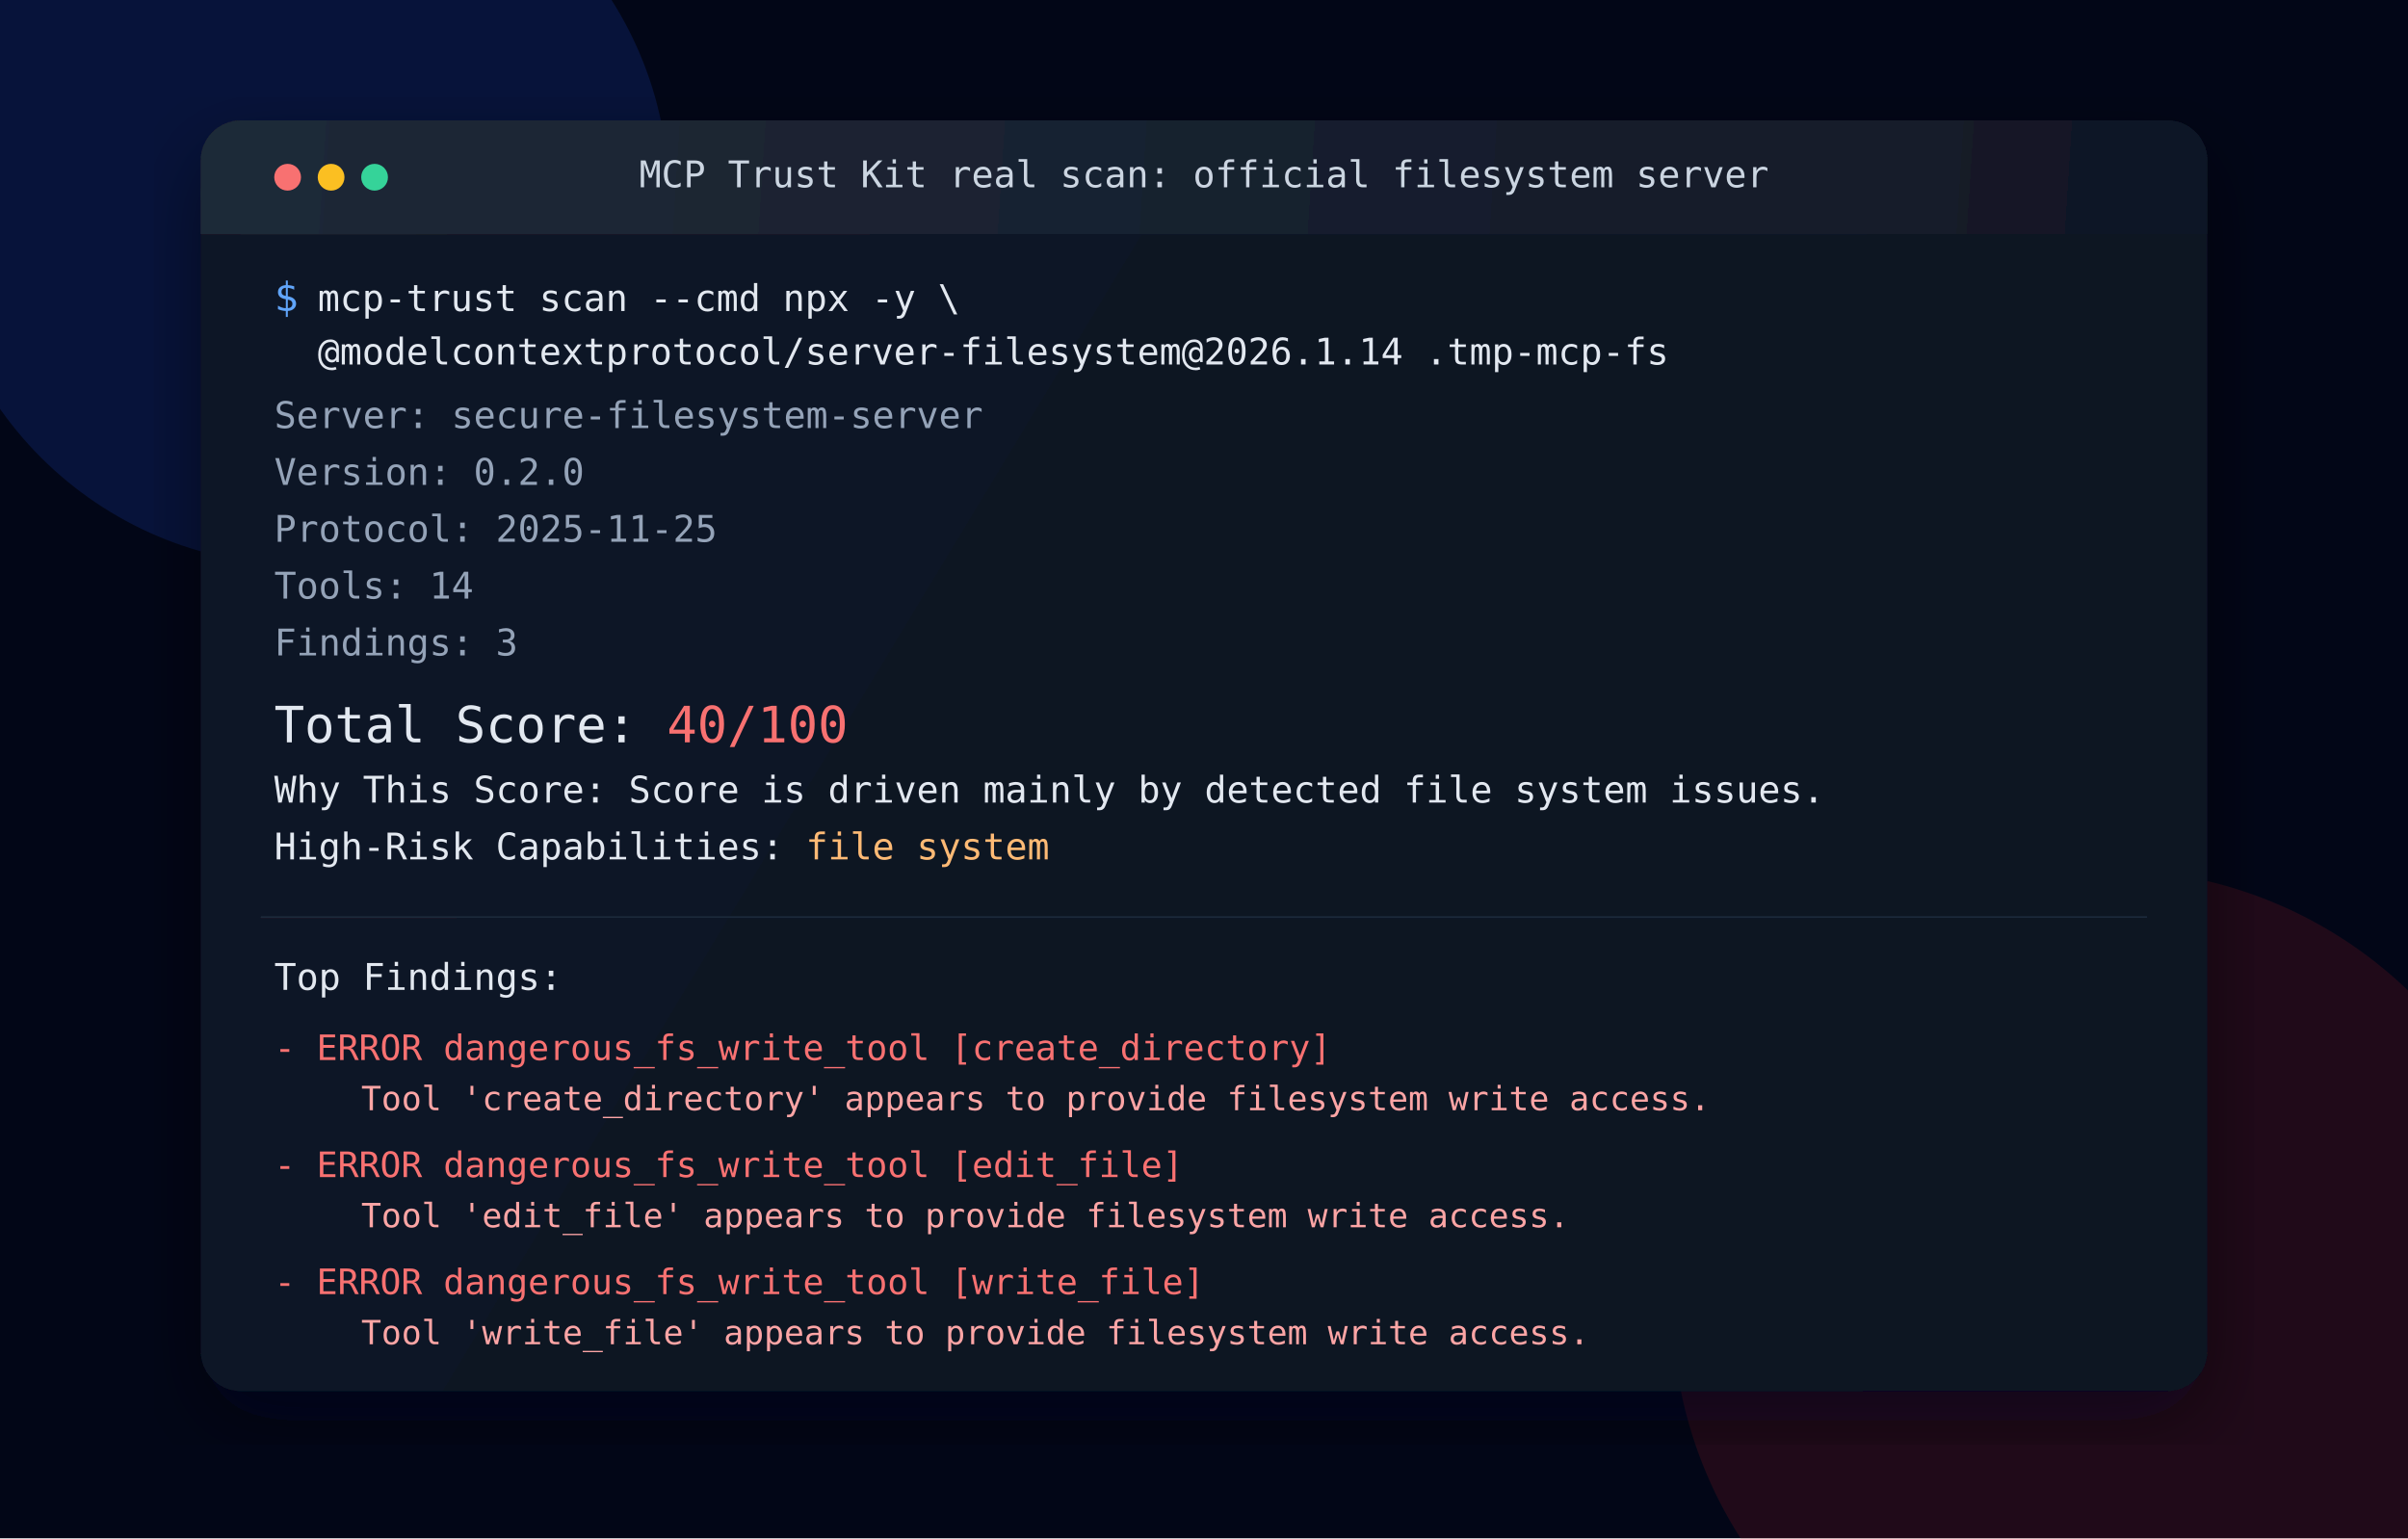
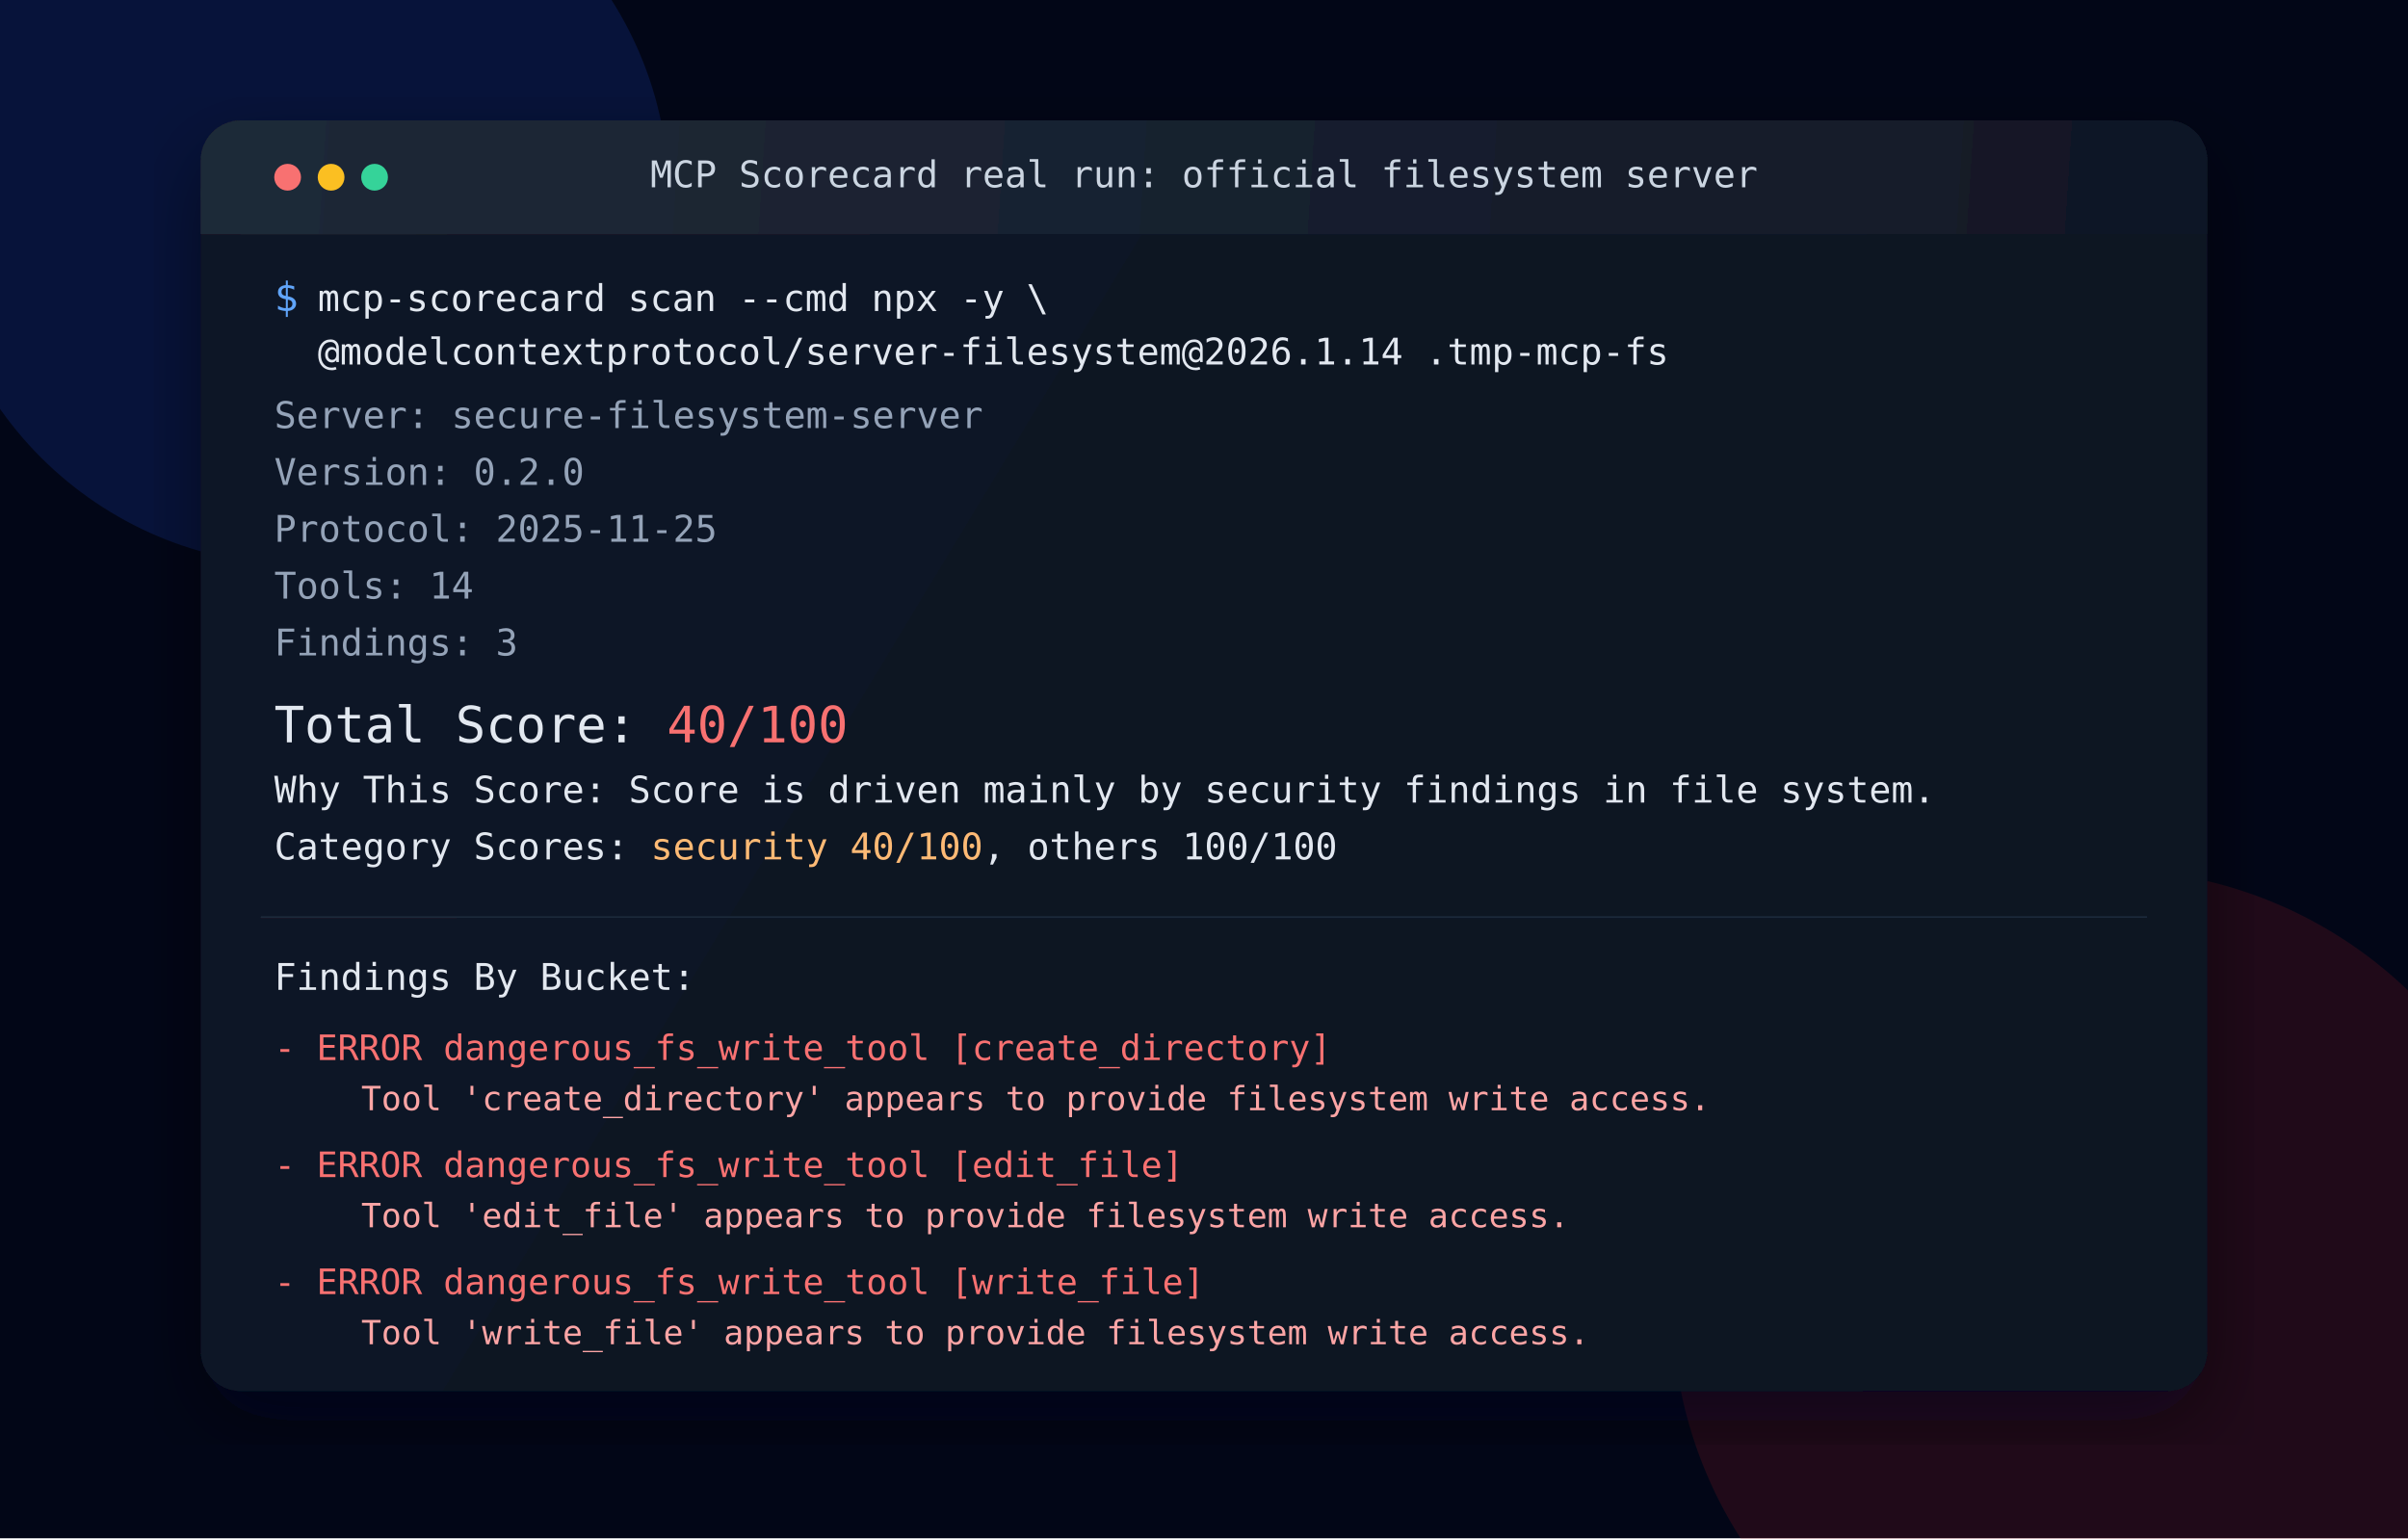
<svg xmlns="http://www.w3.org/2000/svg" width="1440" height="920" viewBox="0 0 1440 920" fill="none" role="img" aria-labelledby="title desc">
  <defs>
    <linearGradient id="bg" x1="84" y1="36" x2="1360" y2="884" gradientUnits="userSpaceOnUse">
      <stop stop-color="#0F172A" />
      <stop offset="1" stop-color="#020617" />
    </linearGradient>
    <linearGradient id="panel" x1="160" y1="108" x2="1272" y2="780" gradientUnits="userSpaceOnUse">
      <stop stop-color="#111827" />
      <stop offset="1" stop-color="#0B1220" />
    </linearGradient>
    <linearGradient id="header" x1="160" y1="108" x2="1272" y2="180" gradientUnits="userSpaceOnUse">
      <stop stop-color="#1F2937" />
      <stop offset="1" stop-color="#111827" />
    </linearGradient>
    <filter id="shadow" x="92" y="40" width="1256" height="824" filterUnits="userSpaceOnUse" color-interpolation-filters="sRGB">
      <feDropShadow dx="0" dy="18" stdDeviation="24" flood-color="#020617" flood-opacity="0.45" />
    </filter>
  </defs>
  <rect width="1440" height="920" fill="#020617" />
  <circle cx="180" cy="118" r="220" fill="#1D4ED8" opacity="0.18" />
  <circle cx="1260" cy="780" r="260" fill="#DC2626" opacity="0.14" />
  <g filter="url(#shadow)">
    <rect x="120" y="72" width="1200" height="760" rx="24" fill="url(#panel)" />
    <rect x="120" y="72" width="1200" height="68" rx="24" fill="url(#header)" />
    <path d="M120 116C120 102.745 130.745 92 144 92H1296C1309.25 92 1320 102.745 1320 116V140H120V116Z" fill="url(#header)" />
    <circle cx="172" cy="106" r="8" fill="#F87171" />
    <circle cx="198" cy="106" r="8" fill="#FBBF24" />
    <circle cx="224" cy="106" r="8" fill="#34D399" />
-     <text x="720" y="112" text-anchor="middle" fill="#CBD5E1" font-size="22" font-family="SFMono-Regular,Consolas,Menlo,monospace">MCP Trust Kit real scan: official filesystem server</text>
+     <text x="720" y="112" text-anchor="middle" fill="#CBD5E1" font-size="22" font-family="SFMono-Regular,Consolas,Menlo,monospace">MCP Scorecard real run: official filesystem server</text>
    <text x="164" y="186" fill="#60A5FA" font-size="24" font-family="SFMono-Regular,Consolas,Menlo,monospace">$</text>
-     <text x="190" y="186" fill="#E2E8F0" font-size="22" font-family="SFMono-Regular,Consolas,Menlo,monospace">mcp-trust scan --cmd npx -y \</text>
+     <text x="190" y="186" fill="#E2E8F0" font-size="22" font-family="SFMono-Regular,Consolas,Menlo,monospace">mcp-scorecard scan --cmd npx -y \</text>
    <text x="190" y="218" fill="#E2E8F0" font-size="22" font-family="SFMono-Regular,Consolas,Menlo,monospace">  @modelcontextprotocol/server-filesystem@2026.1.14 .tmp-mcp-fs</text>
    <text x="164" y="256" fill="#94A3B8" font-size="22" font-family="SFMono-Regular,Consolas,Menlo,monospace">Server: secure-filesystem-server</text>
    <text x="164" y="290" fill="#94A3B8" font-size="22" font-family="SFMono-Regular,Consolas,Menlo,monospace">Version: 0.2.0</text>
    <text x="164" y="324" fill="#94A3B8" font-size="22" font-family="SFMono-Regular,Consolas,Menlo,monospace">Protocol: 2025-11-25</text>
    <text x="164" y="358" fill="#94A3B8" font-size="22" font-family="SFMono-Regular,Consolas,Menlo,monospace">Tools: 14</text>
    <text x="164" y="392" fill="#94A3B8" font-size="22" font-family="SFMono-Regular,Consolas,Menlo,monospace">Findings: 3</text>
    <text x="164" y="444" fill="#E2E8F0" font-size="30" font-family="SFMono-Regular,Consolas,Menlo,monospace">Total Score: <tspan fill="#F87171">40/100</tspan>
    </text>
-     <text x="164" y="480" fill="#E2E8F0" font-size="22" font-family="SFMono-Regular,Consolas,Menlo,monospace">Why This Score: Score is driven mainly by detected file system issues.</text>
-     <text x="164" y="514" fill="#E2E8F0" font-size="22" font-family="SFMono-Regular,Consolas,Menlo,monospace">High-Risk Capabilities: <tspan fill="#FDBA74">file system</tspan>
-     </text>
+     <text x="164" y="480" fill="#E2E8F0" font-size="22" font-family="SFMono-Regular,Consolas,Menlo,monospace">Why This Score: Score is driven mainly by security findings in file system.</text>
+     <text x="164" y="514" fill="#E2E8F0" font-size="22" font-family="SFMono-Regular,Consolas,Menlo,monospace">Category Scores: <tspan fill="#FDBA74">security 40/100</tspan>, others 100/100</text>
    <rect x="156" y="548" width="1128" height="1" fill="#1E293B" />
-     <text x="164" y="592" fill="#E2E8F0" font-size="22" font-family="SFMono-Regular,Consolas,Menlo,monospace">Top Findings:</text>
+     <text x="164" y="592" fill="#E2E8F0" font-size="22" font-family="SFMono-Regular,Consolas,Menlo,monospace">Findings By Bucket:</text>
    <text x="164" y="634" fill="#F87171" font-size="21" font-family="SFMono-Regular,Consolas,Menlo,monospace">- ERROR dangerous_fs_write_tool [create_directory]</text>
    <text x="216" y="664" fill="#FCA5A5" font-size="20" font-family="SFMono-Regular,Consolas,Menlo,monospace">Tool 'create_directory' appears to provide filesystem write access.</text>
    <text x="164" y="704" fill="#F87171" font-size="21" font-family="SFMono-Regular,Consolas,Menlo,monospace">- ERROR dangerous_fs_write_tool [edit_file]</text>
    <text x="216" y="734" fill="#FCA5A5" font-size="20" font-family="SFMono-Regular,Consolas,Menlo,monospace">Tool 'edit_file' appears to provide filesystem write access.</text>
    <text x="164" y="774" fill="#F87171" font-size="21" font-family="SFMono-Regular,Consolas,Menlo,monospace">- ERROR dangerous_fs_write_tool [write_file]</text>
    <text x="216" y="804" fill="#FCA5A5" font-size="20" font-family="SFMono-Regular,Consolas,Menlo,monospace">Tool 'write_file' appears to provide filesystem write access.</text>
  </g>
</svg>
